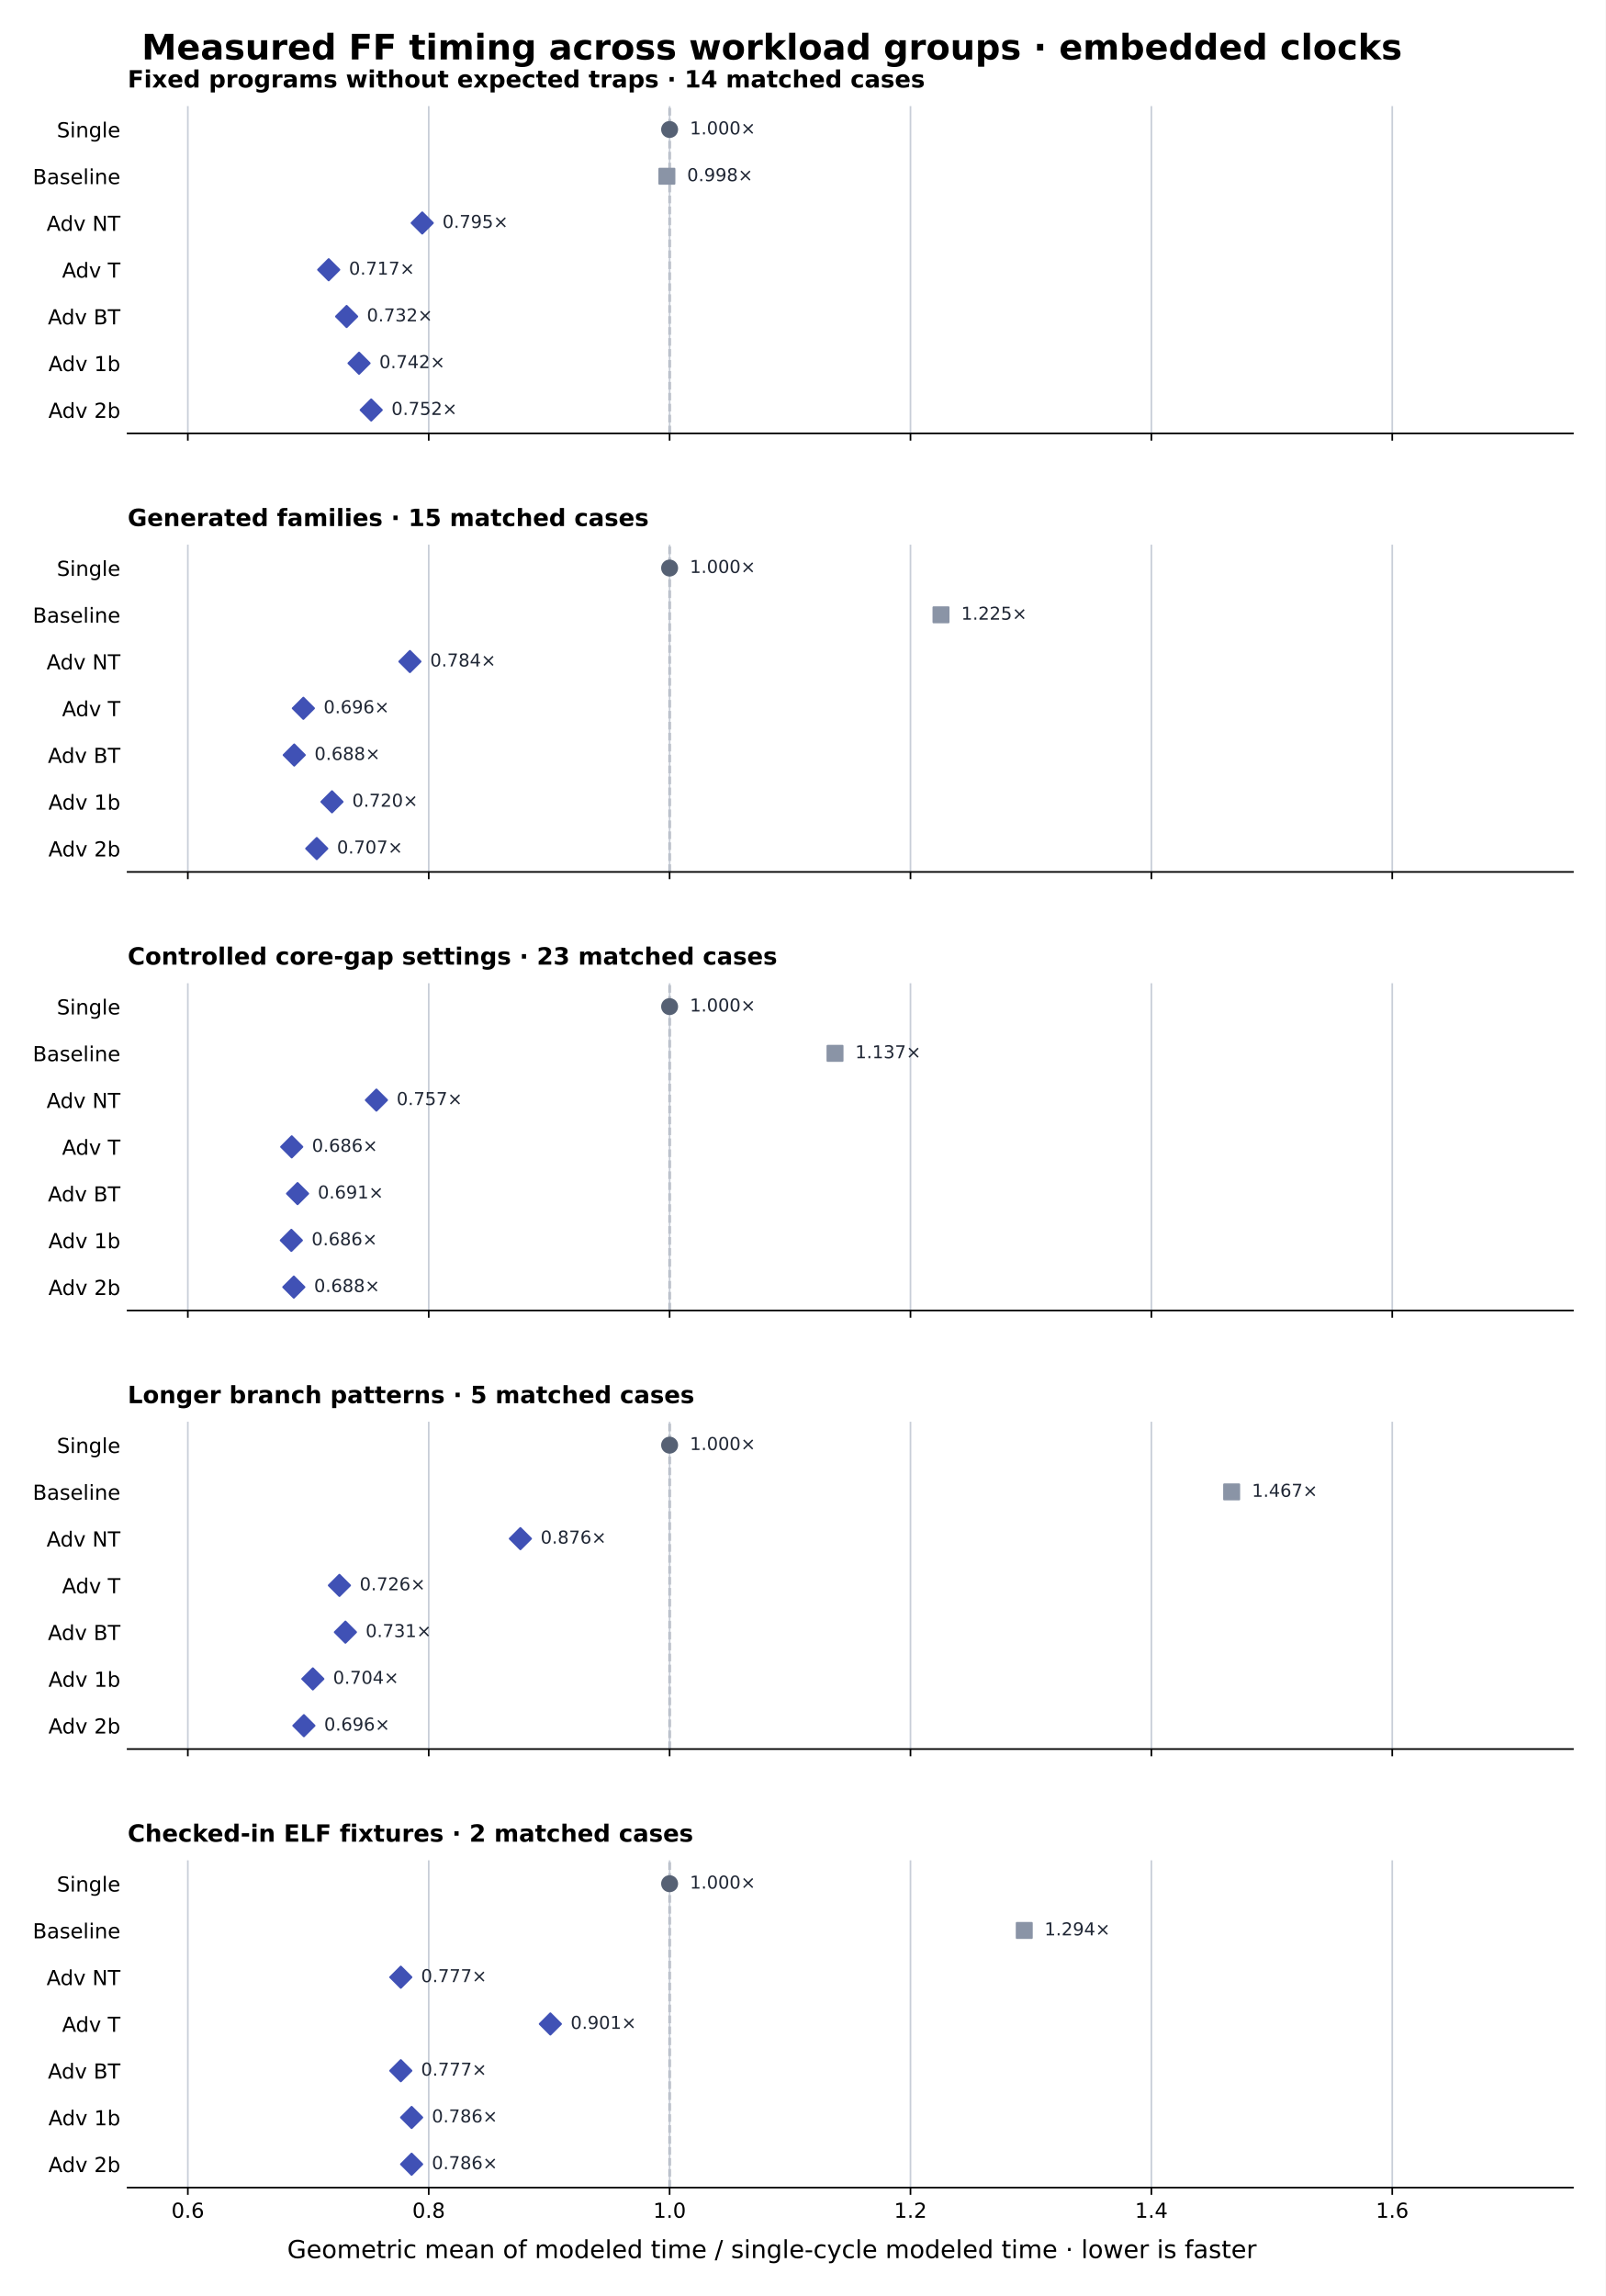
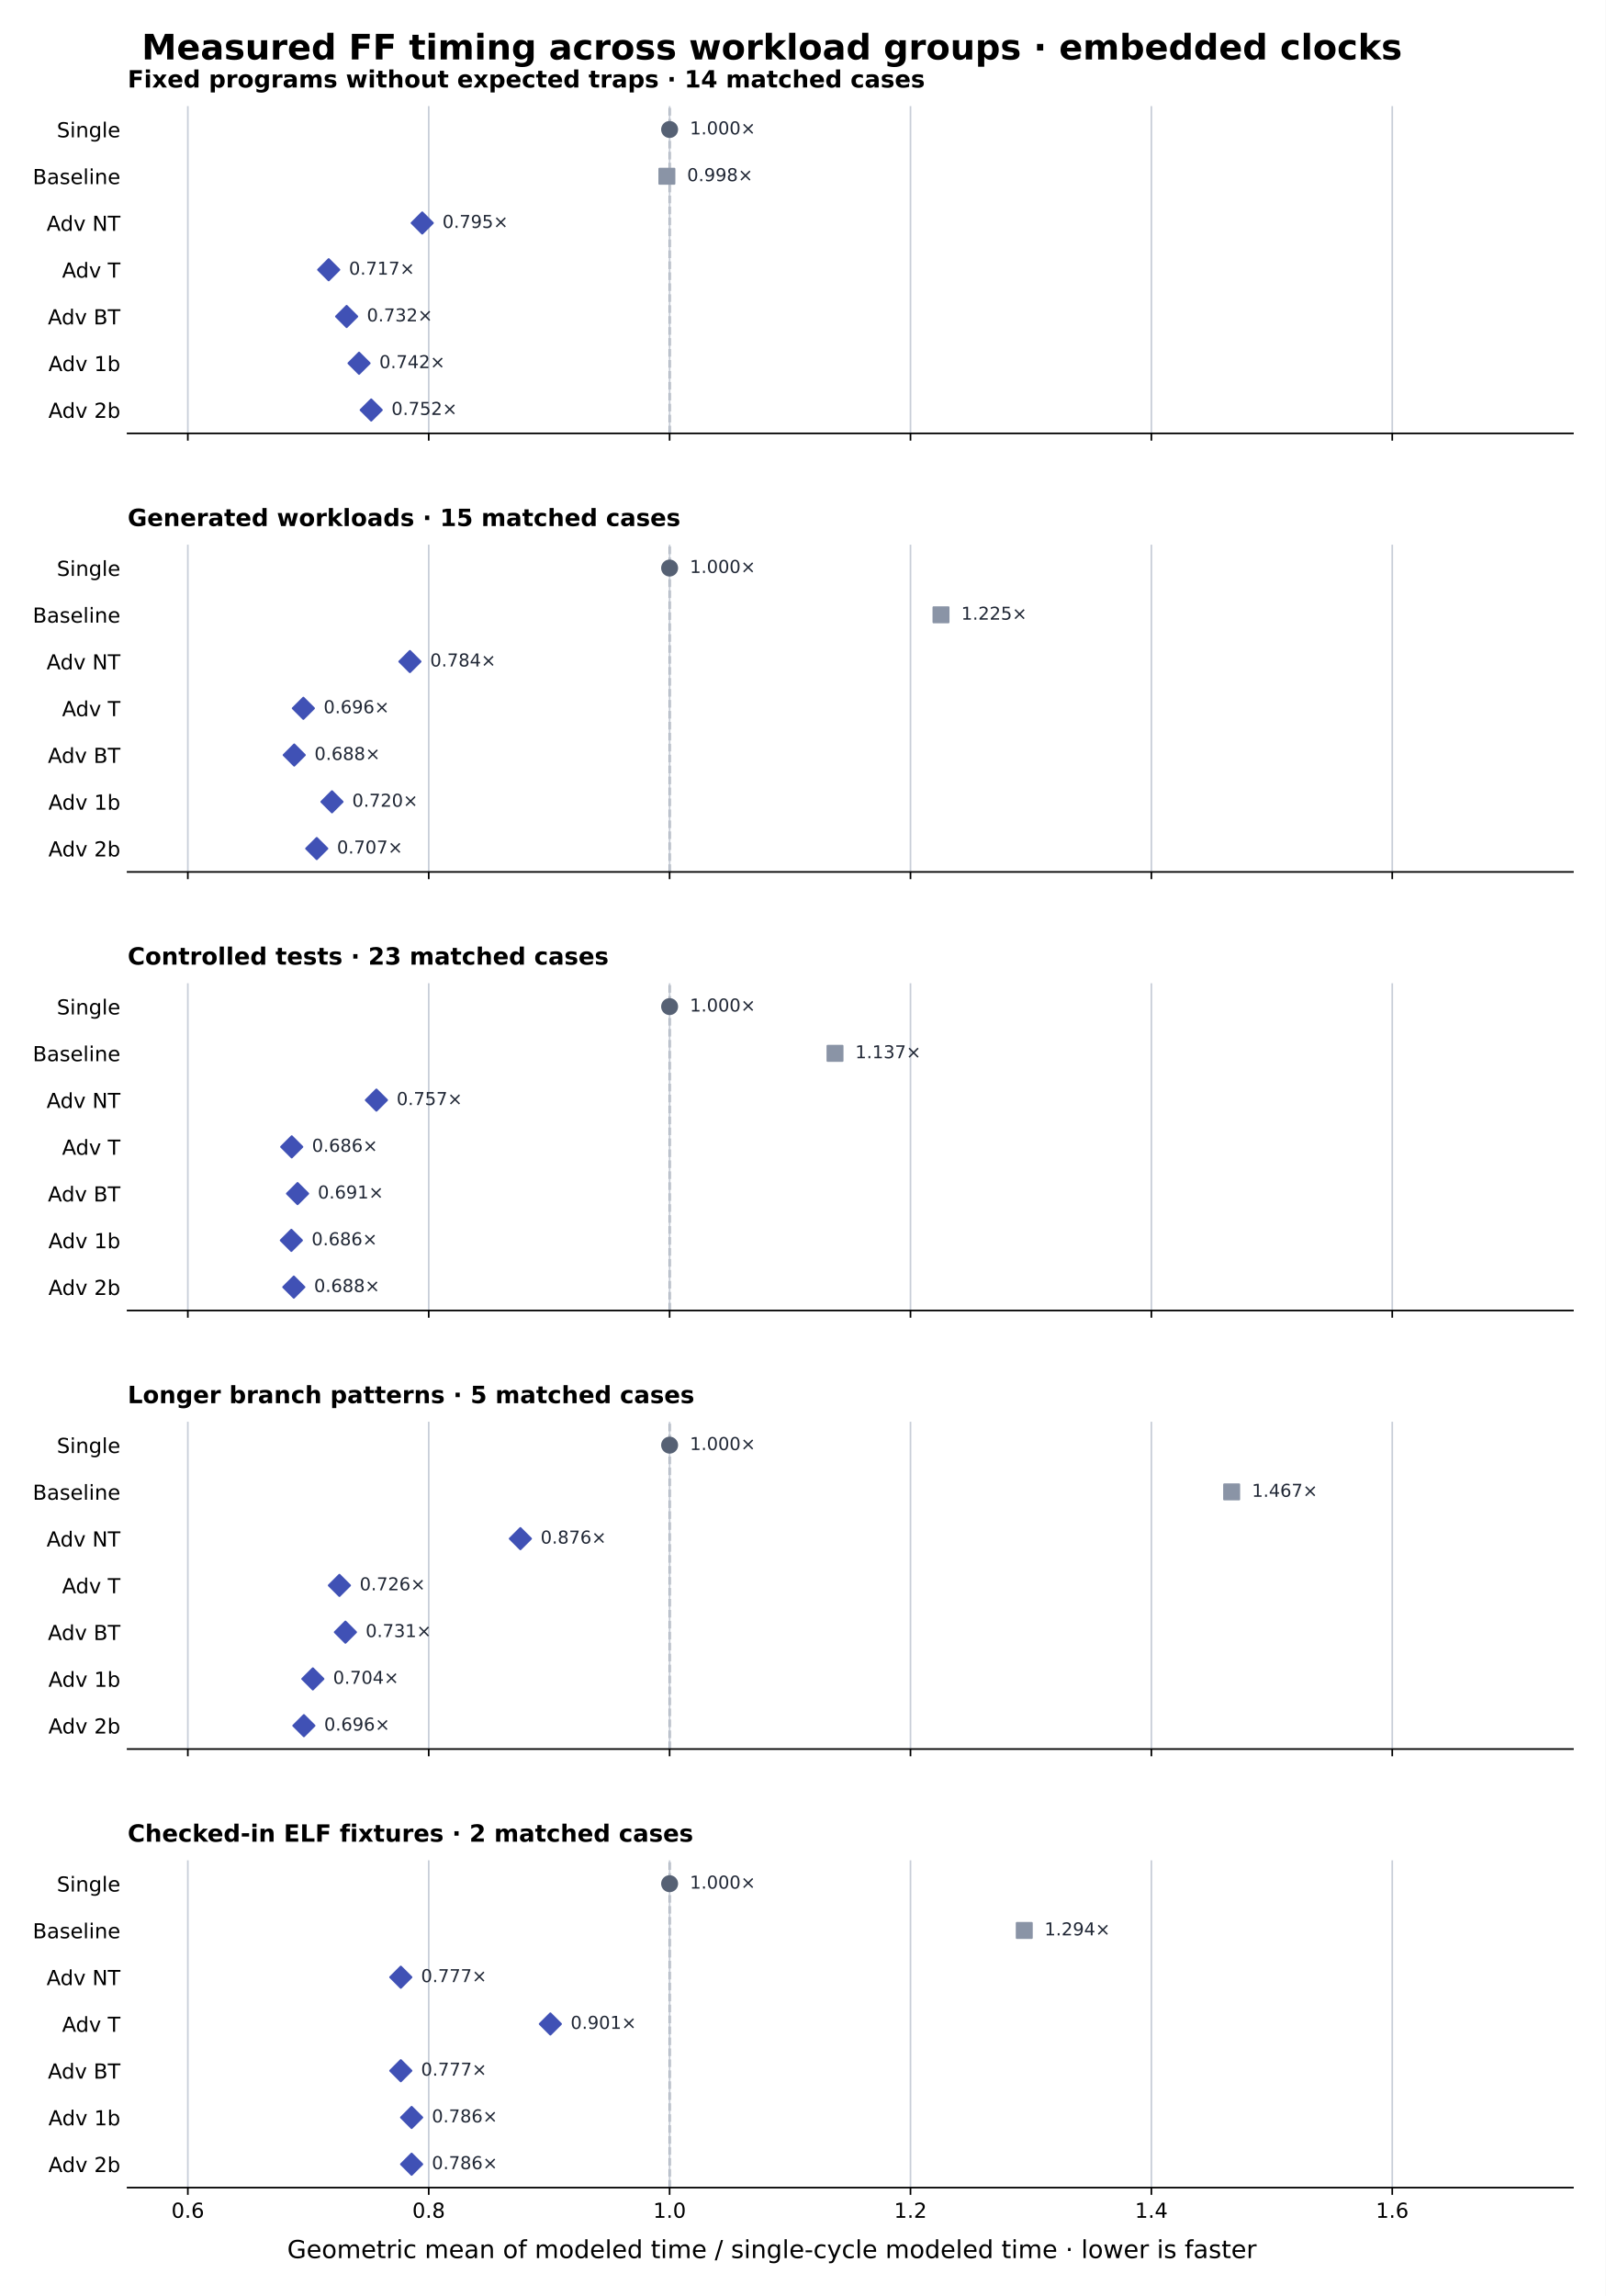
<svg xmlns="http://www.w3.org/2000/svg" xmlns:xlink="http://www.w3.org/1999/xlink" width="776.77pt" height="1110.542pt" viewBox="0 0 776.77 1110.542" version="1.1">
  <defs>
    <style type="text/css">*{stroke-linejoin: round; stroke-linecap: butt}</style>
  </defs>
  <g id="figure_1">
    <g id="patch_1">
      <path d="M 0 1110.542  L 776.77 1110.542  L 776.77 -0  L 0 -0  z " style="fill: #ffffff" />
    </g>
    <g id="axes_1">
      <g id="patch_2">
        <path d="M 61.738 209.622  L 760.93 209.622  L 760.93 51.322  L 61.738 51.322  z " style="fill: #ffffff" />
      </g>
      <g id="line2d_1">
        <path d="M 323.935 209.622  L 323.935 51.322  " clip-path="url(#padd959df35)" style="fill: none; stroke-dasharray: 3.7,1.6; stroke-dashoffset: 0; stroke: #566174" />
      </g>
      <g id="matplotlib.axis_1">
        <g id="xtick_1">
          <g id="line2d_2">
            <path d="M 90.871 209.622  L 90.871 51.322  " clip-path="url(#padd959df35)" style="fill: none; stroke: #c8ced8; stroke-width: 0.8; stroke-linecap: square" />
          </g>
          <g id="line2d_3">
            <defs>
              <path id="mc22c5c9c34" d="M 0 0  L 0 3.5  " style="stroke: #000000; stroke-width: 0.8" />
            </defs>
            <g>
              <use xlink:href="#mc22c5c9c34" x="90.871" y="209.622" style="stroke: #000000; stroke-width: 0.8" />
            </g>
          </g>
        </g>
        <g id="xtick_2">
          <g id="line2d_4">
            <path d="M 207.403 209.622  L 207.403 51.322  " clip-path="url(#padd959df35)" style="fill: none; stroke: #c8ced8; stroke-width: 0.8; stroke-linecap: square" />
          </g>
          <g id="line2d_5">
            <g>
              <use xlink:href="#mc22c5c9c34" x="207.403" y="209.622" style="stroke: #000000; stroke-width: 0.8" />
            </g>
          </g>
        </g>
        <g id="xtick_3">
          <g id="line2d_6">
            <path d="M 323.935 209.622  L 323.935 51.322  " clip-path="url(#padd959df35)" style="fill: none; stroke: #c8ced8; stroke-width: 0.8; stroke-linecap: square" />
          </g>
          <g id="line2d_7">
            <g>
              <use xlink:href="#mc22c5c9c34" x="323.935" y="209.622" style="stroke: #000000; stroke-width: 0.8" />
            </g>
          </g>
        </g>
        <g id="xtick_4">
          <g id="line2d_8">
            <path d="M 440.467 209.622  L 440.467 51.322  " clip-path="url(#padd959df35)" style="fill: none; stroke: #c8ced8; stroke-width: 0.8; stroke-linecap: square" />
          </g>
          <g id="line2d_9">
            <g>
              <use xlink:href="#mc22c5c9c34" x="440.467" y="209.622" style="stroke: #000000; stroke-width: 0.8" />
            </g>
          </g>
        </g>
        <g id="xtick_5">
          <g id="line2d_10">
            <path d="M 556.999 209.622  L 556.999 51.322  " clip-path="url(#padd959df35)" style="fill: none; stroke: #c8ced8; stroke-width: 0.8; stroke-linecap: square" />
          </g>
          <g id="line2d_11">
            <g>
              <use xlink:href="#mc22c5c9c34" x="556.999" y="209.622" style="stroke: #000000; stroke-width: 0.8" />
            </g>
          </g>
        </g>
        <g id="xtick_6">
          <g id="line2d_12">
            <path d="M 673.531 209.622  L 673.531 51.322  " clip-path="url(#padd959df35)" style="fill: none; stroke: #c8ced8; stroke-width: 0.8; stroke-linecap: square" />
          </g>
          <g id="line2d_13">
            <g>
              <use xlink:href="#mc22c5c9c34" x="673.531" y="209.622" style="stroke: #000000; stroke-width: 0.8" />
            </g>
          </g>
        </g>
      </g>
      <g id="matplotlib.axis_2">
        <g id="ytick_1">
          <g id="line2d_14" />
          <g id="text_1">
            <text style="font-size: 10px; font-family: 'DejaVu Sans'; text-anchor: end" x="58.238" y="66.428" transform="rotate(-0 58.23844 66.42799)">Single</text>
          </g>
        </g>
        <g id="ytick_2">
          <g id="line2d_15" />
          <g id="text_2">
            <text style="font-size: 10px; font-family: 'DejaVu Sans'; text-anchor: end" x="58.238" y="89.042" transform="rotate(-0 58.23844 89.04233)">Baseline</text>
          </g>
        </g>
        <g id="ytick_3">
          <g id="line2d_16" />
          <g id="text_3">
            <text style="font-size: 10px; font-family: 'DejaVu Sans'; text-anchor: end" x="58.238" y="111.657" transform="rotate(-0 58.23844 111.6567)">Adv NT</text>
          </g>
        </g>
        <g id="ytick_4">
          <g id="line2d_17" />
          <g id="text_4">
            <text style="font-size: 10px; font-family: 'DejaVu Sans'; text-anchor: end" x="58.238" y="134.271" transform="rotate(-0 58.23844 134.271)">Adv T</text>
          </g>
        </g>
        <g id="ytick_5">
          <g id="line2d_18" />
          <g id="text_5">
            <text style="font-size: 10px; font-family: 'DejaVu Sans'; text-anchor: end" x="58.238" y="156.885" transform="rotate(-0 58.23844 156.8853)">Adv BT</text>
          </g>
        </g>
        <g id="ytick_6">
          <g id="line2d_19" />
          <g id="text_6">
            <text style="font-size: 10px; font-family: 'DejaVu Sans'; text-anchor: end" x="58.238" y="179.5" transform="rotate(-0 58.23844 179.4997)">Adv 1b</text>
          </g>
        </g>
        <g id="ytick_7">
          <g id="line2d_20" />
          <g id="text_7">
            <text style="font-size: 10px; font-family: 'DejaVu Sans'; text-anchor: end" x="58.238" y="202.114" transform="rotate(-0 58.23844 202.114)">Adv 2b</text>
          </g>
        </g>
      </g>
      <g id="patch_3">
        <path d="M 61.738 209.622  L 760.93 209.622  " style="fill: none; stroke: #000000; stroke-width: 0.8; stroke-linejoin: miter; stroke-linecap: square" />
      </g>
      <g id="PathCollection_1">
        <defs>
          <path id="m0da11d19f0" d="M 0 3.606  C 0.956 3.606 1.873 3.226 2.55 2.55  C 3.226 1.873 3.606 0.956 3.606 0  C 3.606 -0.956 3.226 -1.873 2.55 -2.55  C 1.873 -3.226 0.956 -3.606 0 -3.606  C -0.956 -3.606 -1.873 -3.226 -2.55 -2.55  C -3.226 -1.873 -3.606 -0.956 -3.606 0  C -3.606 0.956 -3.226 1.873 -2.55 2.55  C -1.873 3.226 -0.956 3.606 0 3.606  z " style="stroke: #566174" />
        </defs>
        <g clip-path="url(#padd959df35)">
          <use xlink:href="#m0da11d19f0" x="323.935" y="62.629" style="fill: #566174; stroke: #566174" />
        </g>
      </g>
      <g id="text_8">
        <text style="font-size: 8.6px; font-family: 'DejaVu Sans'; text-anchor: start; fill: #202735" x="333.724" y="65.002" transform="rotate(-0 333.7241 65.00183)">1.000×</text>
      </g>
      <g id="PathCollection_2">
        <defs>
          <path id="mab9b171798" d="M -3.606 3.606  L 3.606 3.606  L 3.606 -3.606  L -3.606 -3.606  z " style="stroke: #8a94a6" />
        </defs>
        <g clip-path="url(#padd959df35)">
          <use xlink:href="#mab9b171798" x="322.616" y="85.243" style="fill: #8a94a6; stroke: #8a94a6" />
        </g>
      </g>
      <g id="text_9">
        <text style="font-size: 8.6px; font-family: 'DejaVu Sans'; text-anchor: start; fill: #202735" x="332.404" y="87.616" transform="rotate(-0 332.4044 87.61617)">0.998×</text>
      </g>
      <g id="PathCollection_3">
        <defs>
          <path id="m63761063dc" d="M -0 5.099  L 5.099 0  L 0 -5.099  L -5.099 -0  z " style="stroke: #4051b5" />
        </defs>
        <g clip-path="url(#padd959df35)">
          <use xlink:href="#m63761063dc" x="204.262" y="107.857" style="fill: #4051b5; stroke: #4051b5" />
        </g>
      </g>
      <g id="text_10">
        <text style="font-size: 8.6px; font-family: 'DejaVu Sans'; text-anchor: start; fill: #202735" x="214.051" y="110.231" transform="rotate(-0 214.051 110.2305)">0.795×</text>
      </g>
      <g id="PathCollection_4">
        <g clip-path="url(#padd959df35)">
          <use xlink:href="#m63761063dc" x="159.016" y="130.472" style="fill: #4051b5; stroke: #4051b5" />
        </g>
      </g>
      <g id="text_11">
        <text style="font-size: 8.6px; font-family: 'DejaVu Sans'; text-anchor: start; fill: #202735" x="168.804" y="132.845" transform="rotate(-0 168.8044 132.8449)">0.717×</text>
      </g>
      <g id="PathCollection_5">
        <g clip-path="url(#padd959df35)">
          <use xlink:href="#m63761063dc" x="167.689" y="153.086" style="fill: #4051b5; stroke: #4051b5" />
        </g>
      </g>
      <g id="text_12">
        <text style="font-size: 8.6px; font-family: 'DejaVu Sans'; text-anchor: start; fill: #202735" x="177.477" y="155.459" transform="rotate(-0 177.4772 155.4592)">0.732×</text>
      </g>
      <g id="PathCollection_6">
        <g clip-path="url(#padd959df35)">
          <use xlink:href="#m63761063dc" x="173.699" y="175.7" style="fill: #4051b5; stroke: #4051b5" />
        </g>
      </g>
      <g id="text_13">
        <text style="font-size: 8.6px; font-family: 'DejaVu Sans'; text-anchor: start; fill: #202735" x="183.488" y="178.074" transform="rotate(-0 183.4878 178.0735)">0.742×</text>
      </g>
      <g id="PathCollection_7">
        <g clip-path="url(#padd959df35)">
          <use xlink:href="#m63761063dc" x="179.584" y="198.315" style="fill: #4051b5; stroke: #4051b5" />
        </g>
      </g>
      <g id="text_14">
        <text style="font-size: 8.6px; font-family: 'DejaVu Sans'; text-anchor: start; fill: #202735" x="189.373" y="200.688" transform="rotate(-0 189.3728 200.6879)">0.752×</text>
      </g>
      <g id="text_15">
        <text style="font-weight: 700; font-size: 11.5px; font-family: 'DejaVu Sans'; text-anchor: start" x="61.738" y="42.322" transform="rotate(-0 61.73844 42.3216)">Fixed programs without expected traps  ·  14 matched cases</text>
      </g>
    </g>
    <g id="axes_2">
      <g id="patch_4">
        <path d="M 61.738 421.744  L 760.93 421.744  L 760.93 263.444  L 61.738 263.444  z " style="fill: #ffffff" />
      </g>
      <g id="line2d_21">
        <path d="M 323.935 421.744  L 323.935 263.444  " clip-path="url(#paec51662a6)" style="fill: none; stroke-dasharray: 3.7,1.6; stroke-dashoffset: 0; stroke: #566174" />
      </g>
      <g id="matplotlib.axis_3">
        <g id="xtick_7">
          <g id="line2d_22">
            <path d="M 90.871 421.744  L 90.871 263.444  " clip-path="url(#paec51662a6)" style="fill: none; stroke: #c8ced8; stroke-width: 0.8; stroke-linecap: square" />
          </g>
          <g id="line2d_23">
            <g>
              <use xlink:href="#mc22c5c9c34" x="90.871" y="421.744" style="stroke: #000000; stroke-width: 0.8" />
            </g>
          </g>
        </g>
        <g id="xtick_8">
          <g id="line2d_24">
            <path d="M 207.403 421.744  L 207.403 263.444  " clip-path="url(#paec51662a6)" style="fill: none; stroke: #c8ced8; stroke-width: 0.8; stroke-linecap: square" />
          </g>
          <g id="line2d_25">
            <g>
              <use xlink:href="#mc22c5c9c34" x="207.403" y="421.744" style="stroke: #000000; stroke-width: 0.8" />
            </g>
          </g>
        </g>
        <g id="xtick_9">
          <g id="line2d_26">
            <path d="M 323.935 421.744  L 323.935 263.444  " clip-path="url(#paec51662a6)" style="fill: none; stroke: #c8ced8; stroke-width: 0.8; stroke-linecap: square" />
          </g>
          <g id="line2d_27">
            <g>
              <use xlink:href="#mc22c5c9c34" x="323.935" y="421.744" style="stroke: #000000; stroke-width: 0.8" />
            </g>
          </g>
        </g>
        <g id="xtick_10">
          <g id="line2d_28">
            <path d="M 440.467 421.744  L 440.467 263.444  " clip-path="url(#paec51662a6)" style="fill: none; stroke: #c8ced8; stroke-width: 0.8; stroke-linecap: square" />
          </g>
          <g id="line2d_29">
            <g>
              <use xlink:href="#mc22c5c9c34" x="440.467" y="421.744" style="stroke: #000000; stroke-width: 0.8" />
            </g>
          </g>
        </g>
        <g id="xtick_11">
          <g id="line2d_30">
            <path d="M 556.999 421.744  L 556.999 263.444  " clip-path="url(#paec51662a6)" style="fill: none; stroke: #c8ced8; stroke-width: 0.8; stroke-linecap: square" />
          </g>
          <g id="line2d_31">
            <g>
              <use xlink:href="#mc22c5c9c34" x="556.999" y="421.744" style="stroke: #000000; stroke-width: 0.8" />
            </g>
          </g>
        </g>
        <g id="xtick_12">
          <g id="line2d_32">
            <path d="M 673.531 421.744  L 673.531 263.444  " clip-path="url(#paec51662a6)" style="fill: none; stroke: #c8ced8; stroke-width: 0.8; stroke-linecap: square" />
          </g>
          <g id="line2d_33">
            <g>
              <use xlink:href="#mc22c5c9c34" x="673.531" y="421.744" style="stroke: #000000; stroke-width: 0.8" />
            </g>
          </g>
        </g>
      </g>
      <g id="matplotlib.axis_4">
        <g id="ytick_8">
          <g id="line2d_34" />
          <g id="text_16">
            <text style="font-size: 10px; font-family: 'DejaVu Sans'; text-anchor: end" x="58.238" y="278.55" transform="rotate(-0 58.23844 278.5505)">Single</text>
          </g>
        </g>
        <g id="ytick_9">
          <g id="line2d_35" />
          <g id="text_17">
            <text style="font-size: 10px; font-family: 'DejaVu Sans'; text-anchor: end" x="58.238" y="301.165" transform="rotate(-0 58.23844 301.1648)">Baseline</text>
          </g>
        </g>
        <g id="ytick_10">
          <g id="line2d_36" />
          <g id="text_18">
            <text style="font-size: 10px; font-family: 'DejaVu Sans'; text-anchor: end" x="58.238" y="323.779" transform="rotate(-0 58.23844 323.7792)">Adv NT</text>
          </g>
        </g>
        <g id="ytick_11">
          <g id="line2d_37" />
          <g id="text_19">
            <text style="font-size: 10px; font-family: 'DejaVu Sans'; text-anchor: end" x="58.238" y="346.394" transform="rotate(-0 58.23844 346.3935)">Adv T</text>
          </g>
        </g>
        <g id="ytick_12">
          <g id="line2d_38" />
          <g id="text_20">
            <text style="font-size: 10px; font-family: 'DejaVu Sans'; text-anchor: end" x="58.238" y="369.008" transform="rotate(-0 58.23844 369.0079)">Adv BT</text>
          </g>
        </g>
        <g id="ytick_13">
          <g id="line2d_39" />
          <g id="text_21">
            <text style="font-size: 10px; font-family: 'DejaVu Sans'; text-anchor: end" x="58.238" y="391.622" transform="rotate(-0 58.23844 391.6222)">Adv 1b</text>
          </g>
        </g>
        <g id="ytick_14">
          <g id="line2d_40" />
          <g id="text_22">
            <text style="font-size: 10px; font-family: 'DejaVu Sans'; text-anchor: end" x="58.238" y="414.237" transform="rotate(-0 58.23844 414.2365)">Adv 2b</text>
          </g>
        </g>
      </g>
      <g id="patch_5">
        <path d="M 61.738 421.744  L 760.93 421.744  " style="fill: none; stroke: #000000; stroke-width: 0.8; stroke-linejoin: miter; stroke-linecap: square" />
      </g>
      <g id="PathCollection_8">
        <g clip-path="url(#paec51662a6)">
          <use xlink:href="#m0da11d19f0" x="323.935" y="274.751" style="fill: #566174; stroke: #566174" />
        </g>
      </g>
      <g id="text_23">
        <text style="font-size: 8.6px; font-family: 'DejaVu Sans'; text-anchor: start; fill: #202735" x="333.724" y="277.124" transform="rotate(-0 333.7241 277.1243)">1.000×</text>
      </g>
      <g id="PathCollection_9">
        <g clip-path="url(#paec51662a6)">
          <use xlink:href="#mab9b171798" x="455.229" y="297.366" style="fill: #8a94a6; stroke: #8a94a6" />
        </g>
      </g>
      <g id="text_24">
        <text style="font-size: 8.6px; font-family: 'DejaVu Sans'; text-anchor: start; fill: #202735" x="465.017" y="299.739" transform="rotate(-0 465.0175 299.7387)">1.225×</text>
      </g>
      <g id="PathCollection_10">
        <g clip-path="url(#paec51662a6)">
          <use xlink:href="#m63761063dc" x="198.308" y="319.98" style="fill: #4051b5; stroke: #4051b5" />
        </g>
      </g>
      <g id="text_25">
        <text style="font-size: 8.6px; font-family: 'DejaVu Sans'; text-anchor: start; fill: #202735" x="208.097" y="322.353" transform="rotate(-0 208.0972 322.353)">0.784×</text>
      </g>
      <g id="PathCollection_11">
        <g clip-path="url(#paec51662a6)">
          <use xlink:href="#m63761063dc" x="146.759" y="342.594" style="fill: #4051b5; stroke: #4051b5" />
        </g>
      </g>
      <g id="text_26">
        <text style="font-size: 8.6px; font-family: 'DejaVu Sans'; text-anchor: start; fill: #202735" x="156.548" y="344.967" transform="rotate(-0 156.5477 344.9674)">0.696×</text>
      </g>
      <g id="PathCollection_12">
        <g clip-path="url(#paec51662a6)">
          <use xlink:href="#m63761063dc" x="142.339" y="365.209" style="fill: #4051b5; stroke: #4051b5" />
        </g>
      </g>
      <g id="text_27">
        <text style="font-size: 8.6px; font-family: 'DejaVu Sans'; text-anchor: start; fill: #202735" x="152.128" y="367.582" transform="rotate(-0 152.1277 367.5817)">0.688×</text>
      </g>
      <g id="PathCollection_13">
        <g clip-path="url(#paec51662a6)">
          <use xlink:href="#m63761063dc" x="160.603" y="387.823" style="fill: #4051b5; stroke: #4051b5" />
        </g>
      </g>
      <g id="text_28">
        <text style="font-size: 8.6px; font-family: 'DejaVu Sans'; text-anchor: start; fill: #202735" x="170.392" y="390.196" transform="rotate(-0 170.392 390.196)">0.720×</text>
      </g>
      <g id="PathCollection_14">
        <g clip-path="url(#paec51662a6)">
          <use xlink:href="#m63761063dc" x="153.234" y="410.437" style="fill: #4051b5; stroke: #4051b5" />
        </g>
      </g>
      <g id="text_29">
        <text style="font-size: 8.6px; font-family: 'DejaVu Sans'; text-anchor: start; fill: #202735" x="163.022" y="412.81" transform="rotate(-0 163.0223 412.8104)">0.707×</text>
      </g>
      <g id="text_30">
-         <text style="font-weight: 700; font-size: 11.5px; font-family: 'DejaVu Sans'; text-anchor: start" x="61.738" y="254.444" transform="rotate(-0 61.73844 254.4441)">Generated families  ·  15 matched cases</text>
+         <text style="font-weight: 700; font-size: 11.5px; font-family: 'DejaVu Sans'; text-anchor: start" x="61.738" y="254.444" transform="rotate(-0 61.73844 254.4441)">Generated workloads  ·  15 matched cases</text>
      </g>
    </g>
    <g id="axes_3">
      <g id="patch_6">
        <path d="M 61.738 633.867  L 760.93 633.867  L 760.93 475.567  L 61.738 475.567  z " style="fill: #ffffff" />
      </g>
      <g id="line2d_41">
        <path d="M 323.935 633.867  L 323.935 475.567  " clip-path="url(#p33ca56ded8)" style="fill: none; stroke-dasharray: 3.7,1.6; stroke-dashoffset: 0; stroke: #566174" />
      </g>
      <g id="matplotlib.axis_5">
        <g id="xtick_13">
          <g id="line2d_42">
            <path d="M 90.871 633.867  L 90.871 475.567  " clip-path="url(#p33ca56ded8)" style="fill: none; stroke: #c8ced8; stroke-width: 0.8; stroke-linecap: square" />
          </g>
          <g id="line2d_43">
            <g>
              <use xlink:href="#mc22c5c9c34" x="90.871" y="633.867" style="stroke: #000000; stroke-width: 0.8" />
            </g>
          </g>
        </g>
        <g id="xtick_14">
          <g id="line2d_44">
            <path d="M 207.403 633.867  L 207.403 475.567  " clip-path="url(#p33ca56ded8)" style="fill: none; stroke: #c8ced8; stroke-width: 0.8; stroke-linecap: square" />
          </g>
          <g id="line2d_45">
            <g>
              <use xlink:href="#mc22c5c9c34" x="207.403" y="633.867" style="stroke: #000000; stroke-width: 0.8" />
            </g>
          </g>
        </g>
        <g id="xtick_15">
          <g id="line2d_46">
            <path d="M 323.935 633.867  L 323.935 475.567  " clip-path="url(#p33ca56ded8)" style="fill: none; stroke: #c8ced8; stroke-width: 0.8; stroke-linecap: square" />
          </g>
          <g id="line2d_47">
            <g>
              <use xlink:href="#mc22c5c9c34" x="323.935" y="633.867" style="stroke: #000000; stroke-width: 0.8" />
            </g>
          </g>
        </g>
        <g id="xtick_16">
          <g id="line2d_48">
            <path d="M 440.467 633.867  L 440.467 475.567  " clip-path="url(#p33ca56ded8)" style="fill: none; stroke: #c8ced8; stroke-width: 0.8; stroke-linecap: square" />
          </g>
          <g id="line2d_49">
            <g>
              <use xlink:href="#mc22c5c9c34" x="440.467" y="633.867" style="stroke: #000000; stroke-width: 0.8" />
            </g>
          </g>
        </g>
        <g id="xtick_17">
          <g id="line2d_50">
            <path d="M 556.999 633.867  L 556.999 475.567  " clip-path="url(#p33ca56ded8)" style="fill: none; stroke: #c8ced8; stroke-width: 0.8; stroke-linecap: square" />
          </g>
          <g id="line2d_51">
            <g>
              <use xlink:href="#mc22c5c9c34" x="556.999" y="633.867" style="stroke: #000000; stroke-width: 0.8" />
            </g>
          </g>
        </g>
        <g id="xtick_18">
          <g id="line2d_52">
            <path d="M 673.531 633.867  L 673.531 475.567  " clip-path="url(#p33ca56ded8)" style="fill: none; stroke: #c8ced8; stroke-width: 0.8; stroke-linecap: square" />
          </g>
          <g id="line2d_53">
            <g>
              <use xlink:href="#mc22c5c9c34" x="673.531" y="633.867" style="stroke: #000000; stroke-width: 0.8" />
            </g>
          </g>
        </g>
      </g>
      <g id="matplotlib.axis_6">
        <g id="ytick_15">
          <g id="line2d_54" />
          <g id="text_31">
            <text style="font-size: 10px; font-family: 'DejaVu Sans'; text-anchor: end" x="58.238" y="490.673" transform="rotate(-0 58.23844 490.673)">Single</text>
          </g>
        </g>
        <g id="ytick_16">
          <g id="line2d_55" />
          <g id="text_32">
            <text style="font-size: 10px; font-family: 'DejaVu Sans'; text-anchor: end" x="58.238" y="513.287" transform="rotate(-0 58.23844 513.2873)">Baseline</text>
          </g>
        </g>
        <g id="ytick_17">
          <g id="line2d_56" />
          <g id="text_33">
            <text style="font-size: 10px; font-family: 'DejaVu Sans'; text-anchor: end" x="58.238" y="535.902" transform="rotate(-0 58.23844 535.9017)">Adv NT</text>
          </g>
        </g>
        <g id="ytick_18">
          <g id="line2d_57" />
          <g id="text_34">
            <text style="font-size: 10px; font-family: 'DejaVu Sans'; text-anchor: end" x="58.238" y="558.516" transform="rotate(-0 58.23844 558.516)">Adv T</text>
          </g>
        </g>
        <g id="ytick_19">
          <g id="line2d_58" />
          <g id="text_35">
            <text style="font-size: 10px; font-family: 'DejaVu Sans'; text-anchor: end" x="58.238" y="581.13" transform="rotate(-0 58.23844 581.1304)">Adv BT</text>
          </g>
        </g>
        <g id="ytick_20">
          <g id="line2d_59" />
          <g id="text_36">
            <text style="font-size: 10px; font-family: 'DejaVu Sans'; text-anchor: end" x="58.238" y="603.745" transform="rotate(-0 58.23844 603.7447)">Adv 1b</text>
          </g>
        </g>
        <g id="ytick_21">
          <g id="line2d_60" />
          <g id="text_37">
            <text style="font-size: 10px; font-family: 'DejaVu Sans'; text-anchor: end" x="58.238" y="626.359" transform="rotate(-0 58.23844 626.359)">Adv 2b</text>
          </g>
        </g>
      </g>
      <g id="patch_7">
        <path d="M 61.738 633.867  L 760.93 633.867  " style="fill: none; stroke: #000000; stroke-width: 0.8; stroke-linejoin: miter; stroke-linecap: square" />
      </g>
      <g id="PathCollection_15">
        <g clip-path="url(#p33ca56ded8)">
          <use xlink:href="#m0da11d19f0" x="323.935" y="486.874" style="fill: #566174; stroke: #566174" />
        </g>
      </g>
      <g id="text_38">
        <text style="font-size: 8.6px; font-family: 'DejaVu Sans'; text-anchor: start; fill: #202735" x="333.724" y="489.247" transform="rotate(-0 333.7241 489.2468)">1.000×</text>
      </g>
      <g id="PathCollection_16">
        <g clip-path="url(#p33ca56ded8)">
          <use xlink:href="#mab9b171798" x="403.956" y="509.488" style="fill: #8a94a6; stroke: #8a94a6" />
        </g>
      </g>
      <g id="text_39">
        <text style="font-size: 8.6px; font-family: 'DejaVu Sans'; text-anchor: start; fill: #202735" x="413.745" y="511.861" transform="rotate(-0 413.745 511.8612)">1.137×</text>
      </g>
      <g id="PathCollection_17">
        <g clip-path="url(#p33ca56ded8)">
          <use xlink:href="#m63761063dc" x="182.095" y="532.102" style="fill: #4051b5; stroke: #4051b5" />
        </g>
      </g>
      <g id="text_40">
        <text style="font-size: 8.6px; font-family: 'DejaVu Sans'; text-anchor: start; fill: #202735" x="191.883" y="534.476" transform="rotate(-0 191.8834 534.4755)">0.757×</text>
      </g>
      <g id="PathCollection_18">
        <g clip-path="url(#p33ca56ded8)">
          <use xlink:href="#m63761063dc" x="141.129" y="554.717" style="fill: #4051b5; stroke: #4051b5" />
        </g>
      </g>
      <g id="text_41">
        <text style="font-size: 8.6px; font-family: 'DejaVu Sans'; text-anchor: start; fill: #202735" x="150.917" y="557.09" transform="rotate(-0 150.9173 557.0899)">0.686×</text>
      </g>
      <g id="PathCollection_19">
        <g clip-path="url(#p33ca56ded8)">
          <use xlink:href="#m63761063dc" x="143.953" y="577.331" style="fill: #4051b5; stroke: #4051b5" />
        </g>
      </g>
      <g id="text_42">
        <text style="font-size: 8.6px; font-family: 'DejaVu Sans'; text-anchor: start; fill: #202735" x="153.742" y="579.704" transform="rotate(-0 153.7418 579.7042)">0.691×</text>
      </g>
      <g id="PathCollection_20">
        <g clip-path="url(#p33ca56ded8)">
          <use xlink:href="#m63761063dc" x="140.948" y="599.945" style="fill: #4051b5; stroke: #4051b5" />
        </g>
      </g>
      <g id="text_43">
        <text style="font-size: 8.6px; font-family: 'DejaVu Sans'; text-anchor: start; fill: #202735" x="150.737" y="602.319" transform="rotate(-0 150.7368 602.3185)">0.686×</text>
      </g>
      <g id="PathCollection_21">
        <g clip-path="url(#p33ca56ded8)">
          <use xlink:href="#m63761063dc" x="142.143" y="622.56" style="fill: #4051b5; stroke: #4051b5" />
        </g>
      </g>
      <g id="text_44">
        <text style="font-size: 8.6px; font-family: 'DejaVu Sans'; text-anchor: start; fill: #202735" x="151.932" y="624.933" transform="rotate(-0 151.9317 624.9329)">0.688×</text>
      </g>
      <g id="text_45">
-         <text style="font-weight: 700; font-size: 11.5px; font-family: 'DejaVu Sans'; text-anchor: start" x="61.738" y="466.567" transform="rotate(-0 61.73844 466.5666)">Controlled core-gap settings  ·  23 matched cases</text>
+         <text style="font-weight: 700; font-size: 11.5px; font-family: 'DejaVu Sans'; text-anchor: start" x="61.738" y="466.567" transform="rotate(-0 61.73844 466.5666)">Controlled tests  ·  23 matched cases</text>
      </g>
    </g>
    <g id="axes_4">
      <g id="patch_8">
        <path d="M 61.738 845.989  L 760.93 845.989  L 760.93 687.689  L 61.738 687.689  z " style="fill: #ffffff" />
      </g>
      <g id="line2d_61">
        <path d="M 323.935 845.989  L 323.935 687.689  " clip-path="url(#p2bbd0a9736)" style="fill: none; stroke-dasharray: 3.7,1.6; stroke-dashoffset: 0; stroke: #566174" />
      </g>
      <g id="matplotlib.axis_7">
        <g id="xtick_19">
          <g id="line2d_62">
            <path d="M 90.871 845.989  L 90.871 687.689  " clip-path="url(#p2bbd0a9736)" style="fill: none; stroke: #c8ced8; stroke-width: 0.8; stroke-linecap: square" />
          </g>
          <g id="line2d_63">
            <g>
              <use xlink:href="#mc22c5c9c34" x="90.871" y="845.989" style="stroke: #000000; stroke-width: 0.8" />
            </g>
          </g>
        </g>
        <g id="xtick_20">
          <g id="line2d_64">
            <path d="M 207.403 845.989  L 207.403 687.689  " clip-path="url(#p2bbd0a9736)" style="fill: none; stroke: #c8ced8; stroke-width: 0.8; stroke-linecap: square" />
          </g>
          <g id="line2d_65">
            <g>
              <use xlink:href="#mc22c5c9c34" x="207.403" y="845.989" style="stroke: #000000; stroke-width: 0.8" />
            </g>
          </g>
        </g>
        <g id="xtick_21">
          <g id="line2d_66">
            <path d="M 323.935 845.989  L 323.935 687.689  " clip-path="url(#p2bbd0a9736)" style="fill: none; stroke: #c8ced8; stroke-width: 0.8; stroke-linecap: square" />
          </g>
          <g id="line2d_67">
            <g>
              <use xlink:href="#mc22c5c9c34" x="323.935" y="845.989" style="stroke: #000000; stroke-width: 0.8" />
            </g>
          </g>
        </g>
        <g id="xtick_22">
          <g id="line2d_68">
            <path d="M 440.467 845.989  L 440.467 687.689  " clip-path="url(#p2bbd0a9736)" style="fill: none; stroke: #c8ced8; stroke-width: 0.8; stroke-linecap: square" />
          </g>
          <g id="line2d_69">
            <g>
              <use xlink:href="#mc22c5c9c34" x="440.467" y="845.989" style="stroke: #000000; stroke-width: 0.8" />
            </g>
          </g>
        </g>
        <g id="xtick_23">
          <g id="line2d_70">
            <path d="M 556.999 845.989  L 556.999 687.689  " clip-path="url(#p2bbd0a9736)" style="fill: none; stroke: #c8ced8; stroke-width: 0.8; stroke-linecap: square" />
          </g>
          <g id="line2d_71">
            <g>
              <use xlink:href="#mc22c5c9c34" x="556.999" y="845.989" style="stroke: #000000; stroke-width: 0.8" />
            </g>
          </g>
        </g>
        <g id="xtick_24">
          <g id="line2d_72">
            <path d="M 673.531 845.989  L 673.531 687.689  " clip-path="url(#p2bbd0a9736)" style="fill: none; stroke: #c8ced8; stroke-width: 0.8; stroke-linecap: square" />
          </g>
          <g id="line2d_73">
            <g>
              <use xlink:href="#mc22c5c9c34" x="673.531" y="845.989" style="stroke: #000000; stroke-width: 0.8" />
            </g>
          </g>
        </g>
      </g>
      <g id="matplotlib.axis_8">
        <g id="ytick_22">
          <g id="line2d_74" />
          <g id="text_46">
            <text style="font-size: 10px; font-family: 'DejaVu Sans'; text-anchor: end" x="58.238" y="702.796" transform="rotate(-0 58.23844 702.7955)">Single</text>
          </g>
        </g>
        <g id="ytick_23">
          <g id="line2d_75" />
          <g id="text_47">
            <text style="font-size: 10px; font-family: 'DejaVu Sans'; text-anchor: end" x="58.238" y="725.41" transform="rotate(-0 58.23844 725.4098)">Baseline</text>
          </g>
        </g>
        <g id="ytick_24">
          <g id="line2d_76" />
          <g id="text_48">
            <text style="font-size: 10px; font-family: 'DejaVu Sans'; text-anchor: end" x="58.238" y="748.024" transform="rotate(-0 58.23844 748.0242)">Adv NT</text>
          </g>
        </g>
        <g id="ytick_25">
          <g id="line2d_77" />
          <g id="text_49">
            <text style="font-size: 10px; font-family: 'DejaVu Sans'; text-anchor: end" x="58.238" y="770.639" transform="rotate(-0 58.23844 770.6385)">Adv T</text>
          </g>
        </g>
        <g id="ytick_26">
          <g id="line2d_78" />
          <g id="text_50">
            <text style="font-size: 10px; font-family: 'DejaVu Sans'; text-anchor: end" x="58.238" y="793.253" transform="rotate(-0 58.23844 793.2529)">Adv BT</text>
          </g>
        </g>
        <g id="ytick_27">
          <g id="line2d_79" />
          <g id="text_51">
            <text style="font-size: 10px; font-family: 'DejaVu Sans'; text-anchor: end" x="58.238" y="815.867" transform="rotate(-0 58.23844 815.8672)">Adv 1b</text>
          </g>
        </g>
        <g id="ytick_28">
          <g id="line2d_80" />
          <g id="text_52">
            <text style="font-size: 10px; font-family: 'DejaVu Sans'; text-anchor: end" x="58.238" y="838.482" transform="rotate(-0 58.23844 838.4815)">Adv 2b</text>
          </g>
        </g>
      </g>
      <g id="patch_9">
        <path d="M 61.738 845.989  L 760.93 845.989  " style="fill: none; stroke: #000000; stroke-width: 0.8; stroke-linejoin: miter; stroke-linecap: square" />
      </g>
      <g id="PathCollection_22">
        <g clip-path="url(#p2bbd0a9736)">
          <use xlink:href="#m0da11d19f0" x="323.935" y="698.996" style="fill: #566174; stroke: #566174" />
        </g>
      </g>
      <g id="text_53">
        <text style="font-size: 8.6px; font-family: 'DejaVu Sans'; text-anchor: start; fill: #202735" x="333.724" y="701.369" transform="rotate(-0 333.7241 701.3693)">1.000×</text>
      </g>
      <g id="PathCollection_23">
        <g clip-path="url(#p2bbd0a9736)">
          <use xlink:href="#mab9b171798" x="595.838" y="721.611" style="fill: #8a94a6; stroke: #8a94a6" />
        </g>
      </g>
      <g id="text_54">
        <text style="font-size: 8.6px; font-family: 'DejaVu Sans'; text-anchor: start; fill: #202735" x="605.627" y="723.984" transform="rotate(-0 605.627 723.9837)">1.467×</text>
      </g>
      <g id="PathCollection_24">
        <g clip-path="url(#p2bbd0a9736)">
          <use xlink:href="#m63761063dc" x="251.747" y="744.225" style="fill: #4051b5; stroke: #4051b5" />
        </g>
      </g>
      <g id="text_55">
        <text style="font-size: 8.6px; font-family: 'DejaVu Sans'; text-anchor: start; fill: #202735" x="261.536" y="746.598" transform="rotate(-0 261.536 746.598)">0.876×</text>
      </g>
      <g id="PathCollection_25">
        <g clip-path="url(#p2bbd0a9736)">
          <use xlink:href="#m63761063dc" x="164.199" y="766.839" style="fill: #4051b5; stroke: #4051b5" />
        </g>
      </g>
      <g id="text_56">
        <text style="font-size: 8.6px; font-family: 'DejaVu Sans'; text-anchor: start; fill: #202735" x="173.988" y="769.212" transform="rotate(-0 173.988 769.2124)">0.726×</text>
      </g>
      <g id="PathCollection_26">
        <g clip-path="url(#p2bbd0a9736)">
          <use xlink:href="#m63761063dc" x="167.1" y="789.454" style="fill: #4051b5; stroke: #4051b5" />
        </g>
      </g>
      <g id="text_57">
        <text style="font-size: 8.6px; font-family: 'DejaVu Sans'; text-anchor: start; fill: #202735" x="176.889" y="791.827" transform="rotate(-0 176.8892 791.8267)">0.731×</text>
      </g>
      <g id="PathCollection_27">
        <g clip-path="url(#p2bbd0a9736)">
          <use xlink:href="#m63761063dc" x="151.342" y="812.068" style="fill: #4051b5; stroke: #4051b5" />
        </g>
      </g>
      <g id="text_58">
        <text style="font-size: 8.6px; font-family: 'DejaVu Sans'; text-anchor: start; fill: #202735" x="161.13" y="814.441" transform="rotate(-0 161.1304 814.441)">0.704×</text>
      </g>
      <g id="PathCollection_28">
        <g clip-path="url(#p2bbd0a9736)">
          <use xlink:href="#m63761063dc" x="147.018" y="834.682" style="fill: #4051b5; stroke: #4051b5" />
        </g>
      </g>
      <g id="text_59">
        <text style="font-size: 8.6px; font-family: 'DejaVu Sans'; text-anchor: start; fill: #202735" x="156.807" y="837.055" transform="rotate(-0 156.8068 837.0554)">0.696×</text>
      </g>
      <g id="text_60">
        <text style="font-weight: 700; font-size: 11.5px; font-family: 'DejaVu Sans'; text-anchor: start" x="61.738" y="678.689" transform="rotate(-0 61.73844 678.6891)">Longer branch patterns  ·  5 matched cases</text>
      </g>
    </g>
    <g id="axes_5">
      <g id="patch_10">
        <path d="M 61.738 1058.112  L 760.93 1058.112  L 760.93 899.812  L 61.738 899.812  z " style="fill: #ffffff" />
      </g>
      <g id="line2d_81">
        <path d="M 323.935 1058.112  L 323.935 899.812  " clip-path="url(#pfbf4fc2741)" style="fill: none; stroke-dasharray: 3.7,1.6; stroke-dashoffset: 0; stroke: #566174" />
      </g>
      <g id="matplotlib.axis_9">
        <g id="xtick_25">
          <g id="line2d_82">
            <path d="M 90.871 1058.112  L 90.871 899.812  " clip-path="url(#pfbf4fc2741)" style="fill: none; stroke: #c8ced8; stroke-width: 0.8; stroke-linecap: square" />
          </g>
          <g id="line2d_83">
            <g>
              <use xlink:href="#mc22c5c9c34" x="90.871" y="1058.112" style="stroke: #000000; stroke-width: 0.8" />
            </g>
          </g>
          <g id="text_61">
            <text style="font-size: 10px; font-family: 'DejaVu Sans'; text-anchor: middle" x="90.871" y="1072.71" transform="rotate(-0 90.87144 1072.71)">0.6</text>
          </g>
        </g>
        <g id="xtick_26">
          <g id="line2d_84">
            <path d="M 207.403 1058.112  L 207.403 899.812  " clip-path="url(#pfbf4fc2741)" style="fill: none; stroke: #c8ced8; stroke-width: 0.8; stroke-linecap: square" />
          </g>
          <g id="line2d_85">
            <g>
              <use xlink:href="#mc22c5c9c34" x="207.403" y="1058.112" style="stroke: #000000; stroke-width: 0.8" />
            </g>
          </g>
          <g id="text_62">
            <text style="font-size: 10px; font-family: 'DejaVu Sans'; text-anchor: middle" x="207.403" y="1072.71" transform="rotate(-0 207.4034 1072.71)">0.8</text>
          </g>
        </g>
        <g id="xtick_27">
          <g id="line2d_86">
            <path d="M 323.935 1058.112  L 323.935 899.812  " clip-path="url(#pfbf4fc2741)" style="fill: none; stroke: #c8ced8; stroke-width: 0.8; stroke-linecap: square" />
          </g>
          <g id="line2d_87">
            <g>
              <use xlink:href="#mc22c5c9c34" x="323.935" y="1058.112" style="stroke: #000000; stroke-width: 0.8" />
            </g>
          </g>
          <g id="text_63">
            <text style="font-size: 10px; font-family: 'DejaVu Sans'; text-anchor: middle" x="323.935" y="1072.71" transform="rotate(-0 323.9354 1072.71)">1.0</text>
          </g>
        </g>
        <g id="xtick_28">
          <g id="line2d_88">
            <path d="M 440.467 1058.112  L 440.467 899.812  " clip-path="url(#pfbf4fc2741)" style="fill: none; stroke: #c8ced8; stroke-width: 0.8; stroke-linecap: square" />
          </g>
          <g id="line2d_89">
            <g>
              <use xlink:href="#mc22c5c9c34" x="440.467" y="1058.112" style="stroke: #000000; stroke-width: 0.8" />
            </g>
          </g>
          <g id="text_64">
            <text style="font-size: 10px; font-family: 'DejaVu Sans'; text-anchor: middle" x="440.467" y="1072.71" transform="rotate(-0 440.4674 1072.71)">1.2</text>
          </g>
        </g>
        <g id="xtick_29">
          <g id="line2d_90">
            <path d="M 556.999 1058.112  L 556.999 899.812  " clip-path="url(#pfbf4fc2741)" style="fill: none; stroke: #c8ced8; stroke-width: 0.8; stroke-linecap: square" />
          </g>
          <g id="line2d_91">
            <g>
              <use xlink:href="#mc22c5c9c34" x="556.999" y="1058.112" style="stroke: #000000; stroke-width: 0.8" />
            </g>
          </g>
          <g id="text_65">
            <text style="font-size: 10px; font-family: 'DejaVu Sans'; text-anchor: middle" x="556.999" y="1072.71" transform="rotate(-0 556.9994 1072.71)">1.4</text>
          </g>
        </g>
        <g id="xtick_30">
          <g id="line2d_92">
            <path d="M 673.531 1058.112  L 673.531 899.812  " clip-path="url(#pfbf4fc2741)" style="fill: none; stroke: #c8ced8; stroke-width: 0.8; stroke-linecap: square" />
          </g>
          <g id="line2d_93">
            <g>
              <use xlink:href="#mc22c5c9c34" x="673.531" y="1058.112" style="stroke: #000000; stroke-width: 0.8" />
            </g>
          </g>
          <g id="text_66">
            <text style="font-size: 10px; font-family: 'DejaVu Sans'; text-anchor: middle" x="673.531" y="1072.71" transform="rotate(-0 673.5314 1072.71)">1.6</text>
          </g>
        </g>
      </g>
      <g id="matplotlib.axis_10">
        <g id="ytick_29">
          <g id="line2d_94" />
          <g id="text_67">
            <text style="font-size: 10px; font-family: 'DejaVu Sans'; text-anchor: end" x="58.238" y="914.918" transform="rotate(-0 58.23844 914.918)">Single</text>
          </g>
        </g>
        <g id="ytick_30">
          <g id="line2d_95" />
          <g id="text_68">
            <text style="font-size: 10px; font-family: 'DejaVu Sans'; text-anchor: end" x="58.238" y="937.532" transform="rotate(-0 58.23844 937.5324)">Baseline</text>
          </g>
        </g>
        <g id="ytick_31">
          <g id="line2d_96" />
          <g id="text_69">
            <text style="font-size: 10px; font-family: 'DejaVu Sans'; text-anchor: end" x="58.238" y="960.147" transform="rotate(-0 58.23844 960.1467)">Adv NT</text>
          </g>
        </g>
        <g id="ytick_32">
          <g id="line2d_97" />
          <g id="text_70">
            <text style="font-size: 10px; font-family: 'DejaVu Sans'; text-anchor: end" x="58.238" y="982.761" transform="rotate(-0 58.23844 982.761)">Adv T</text>
          </g>
        </g>
        <g id="ytick_33">
          <g id="line2d_98" />
          <g id="text_71">
            <text style="font-size: 10px; font-family: 'DejaVu Sans'; text-anchor: end" x="58.238" y="1005.375" transform="rotate(-0 58.23844 1005.375)">Adv BT</text>
          </g>
        </g>
        <g id="ytick_34">
          <g id="line2d_99" />
          <g id="text_72">
            <text style="font-size: 10px; font-family: 'DejaVu Sans'; text-anchor: end" x="58.238" y="1027.99" transform="rotate(-0 58.23844 1027.99)">Adv 1b</text>
          </g>
        </g>
        <g id="ytick_35">
          <g id="line2d_100" />
          <g id="text_73">
            <text style="font-size: 10px; font-family: 'DejaVu Sans'; text-anchor: end" x="58.238" y="1050.604" transform="rotate(-0 58.23844 1050.604)">Adv 2b</text>
          </g>
        </g>
      </g>
      <g id="patch_11">
        <path d="M 61.738 1058.112  L 760.93 1058.112  " style="fill: none; stroke: #000000; stroke-width: 0.8; stroke-linejoin: miter; stroke-linecap: square" />
      </g>
      <g id="PathCollection_29">
        <g clip-path="url(#pfbf4fc2741)">
          <use xlink:href="#m0da11d19f0" x="323.935" y="911.119" style="fill: #566174; stroke: #566174" />
        </g>
      </g>
      <g id="text_74">
        <text style="font-size: 8.6px; font-family: 'DejaVu Sans'; text-anchor: start; fill: #202735" x="333.724" y="913.492" transform="rotate(-0 333.7241 913.4919)">1.000×</text>
      </g>
      <g id="PathCollection_30">
        <g clip-path="url(#pfbf4fc2741)">
          <use xlink:href="#mab9b171798" x="495.506" y="933.733" style="fill: #8a94a6; stroke: #8a94a6" />
        </g>
      </g>
      <g id="text_75">
        <text style="font-size: 8.6px; font-family: 'DejaVu Sans'; text-anchor: start; fill: #202735" x="505.294" y="936.106" transform="rotate(-0 505.2944 936.1062)">1.294×</text>
      </g>
      <g id="PathCollection_31">
        <g clip-path="url(#pfbf4fc2741)">
          <use xlink:href="#m63761063dc" x="193.898" y="956.347" style="fill: #4051b5; stroke: #4051b5" />
        </g>
      </g>
      <g id="text_76">
        <text style="font-size: 8.6px; font-family: 'DejaVu Sans'; text-anchor: start; fill: #202735" x="203.687" y="958.721" transform="rotate(-0 203.6866 958.7205)">0.777×</text>
      </g>
      <g id="PathCollection_32">
        <g clip-path="url(#pfbf4fc2741)">
          <use xlink:href="#m63761063dc" x="266.251" y="978.962" style="fill: #4051b5; stroke: #4051b5" />
        </g>
      </g>
      <g id="text_77">
        <text style="font-size: 8.6px; font-family: 'DejaVu Sans'; text-anchor: start; fill: #202735" x="276.04" y="981.335" transform="rotate(-0 276.0397 981.3349)">0.901×</text>
      </g>
      <g id="PathCollection_33">
        <g clip-path="url(#pfbf4fc2741)">
          <use xlink:href="#m63761063dc" x="193.898" y="1001.576" style="fill: #4051b5; stroke: #4051b5" />
        </g>
      </g>
      <g id="text_78">
        <text style="font-size: 8.6px; font-family: 'DejaVu Sans'; text-anchor: start; fill: #202735" x="203.687" y="1003.949" transform="rotate(-0 203.6866 1003.949)">0.777×</text>
      </g>
      <g id="PathCollection_34">
        <g clip-path="url(#pfbf4fc2741)">
          <use xlink:href="#m63761063dc" x="199.131" y="1024.19" style="fill: #4051b5; stroke: #4051b5" />
        </g>
      </g>
      <g id="text_79">
        <text style="font-size: 8.6px; font-family: 'DejaVu Sans'; text-anchor: start; fill: #202735" x="208.919" y="1026.564" transform="rotate(-0 208.9194 1026.564)">0.786×</text>
      </g>
      <g id="PathCollection_35">
        <g clip-path="url(#pfbf4fc2741)">
          <use xlink:href="#m63761063dc" x="199.131" y="1046.805" style="fill: #4051b5; stroke: #4051b5" />
        </g>
      </g>
      <g id="text_80">
        <text style="font-size: 8.6px; font-family: 'DejaVu Sans'; text-anchor: start; fill: #202735" x="208.919" y="1049.178" transform="rotate(-0 208.9194 1049.178)">0.786×</text>
      </g>
      <g id="text_81">
        <text style="font-weight: 700; font-size: 11.5px; font-family: 'DejaVu Sans'; text-anchor: start" x="61.738" y="890.812" transform="rotate(-0 61.73844 890.8116)">Checked-in ELF fixtures  ·  2 matched cases</text>
      </g>
    </g>
    <g id="text_82">
      <text style="font-weight: 700; font-size: 17px; font-family: 'DejaVu Sans'; text-anchor: middle" x="373.426" y="28.757" transform="rotate(-0 373.4264 28.75734)">Measured FF timing across workload groups · embedded clocks</text>
    </g>
    <g id="text_83">
      <text style="font-size: 12px; font-family: 'DejaVu Sans'; text-anchor: middle" x="373.426" y="1092.207" transform="rotate(-0 373.4264 1092.207)">Geometric mean of modeled time / single-cycle modeled time  ·  lower is faster</text>
    </g>
  </g>
  <defs>
    <clipPath id="padd959df35">
      <rect x="61.738" y="51.322" width="699.192" height="158.3" />
    </clipPath>
    <clipPath id="paec51662a6">
      <rect x="61.738" y="263.444" width="699.192" height="158.3" />
    </clipPath>
    <clipPath id="p33ca56ded8">
      <rect x="61.738" y="475.567" width="699.192" height="158.3" />
    </clipPath>
    <clipPath id="p2bbd0a9736">
      <rect x="61.738" y="687.689" width="699.192" height="158.3" />
    </clipPath>
    <clipPath id="pfbf4fc2741">
      <rect x="61.738" y="899.812" width="699.192" height="158.3" />
    </clipPath>
  </defs>
</svg>
